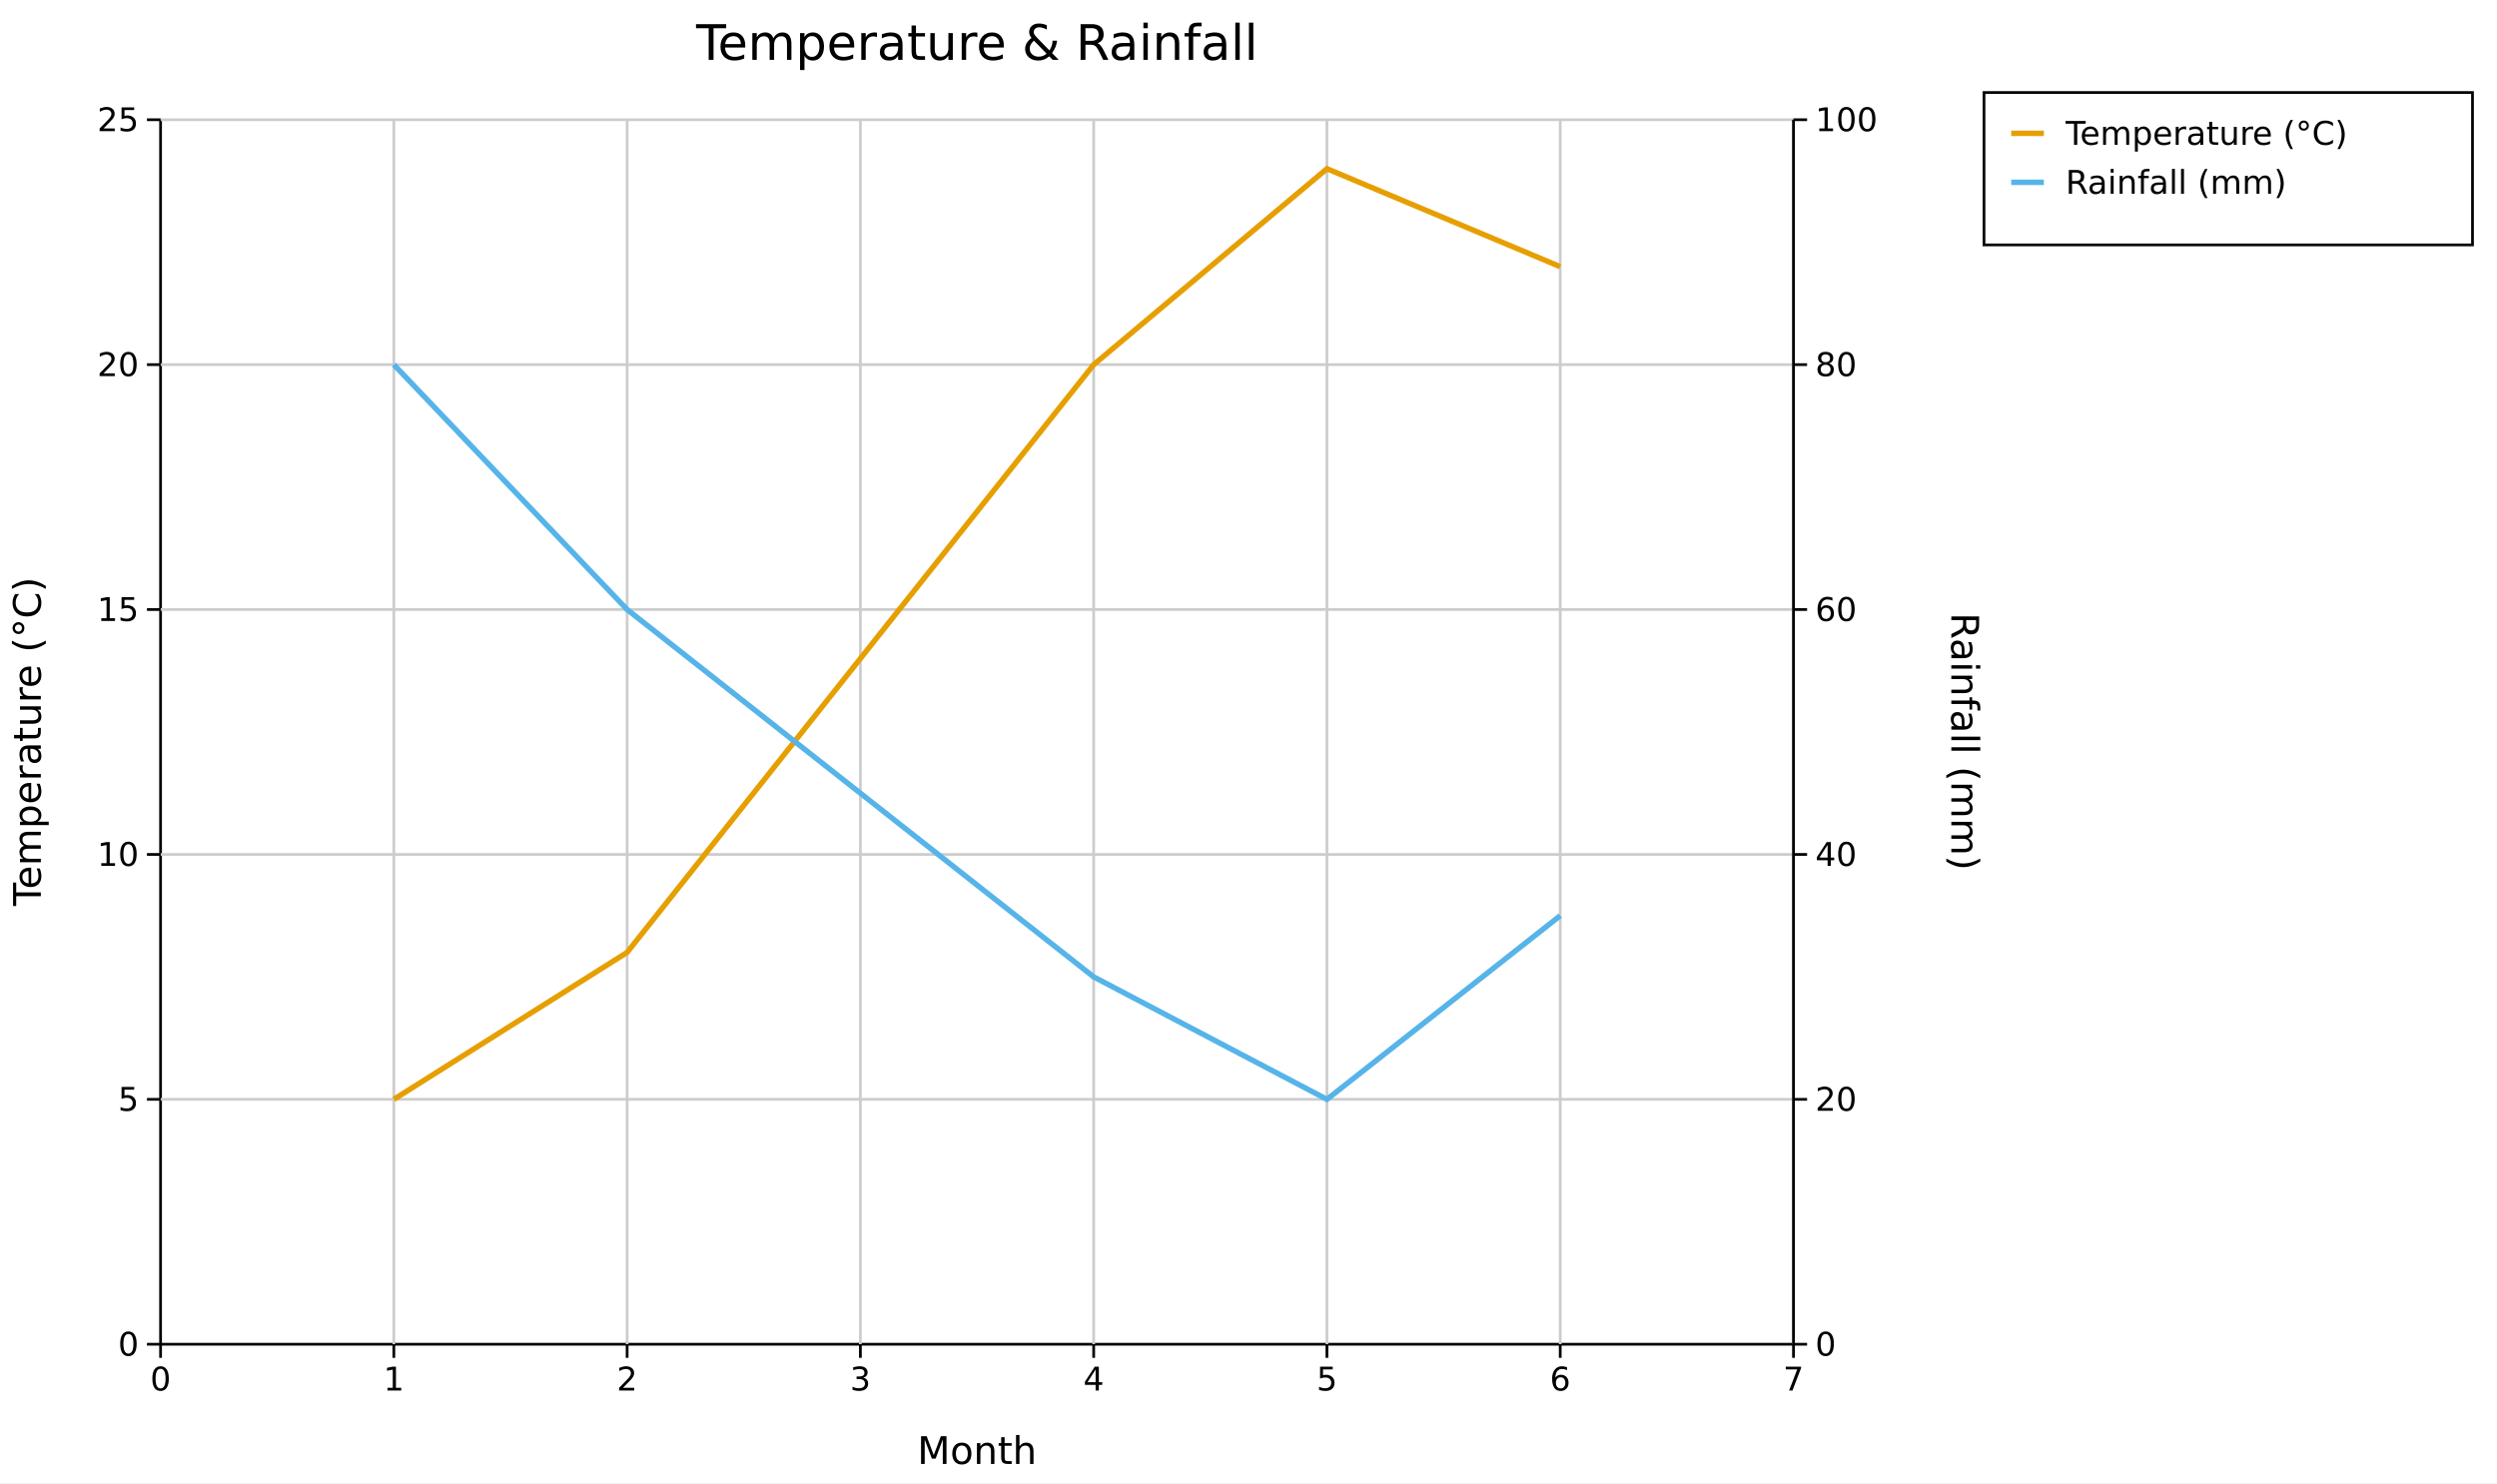
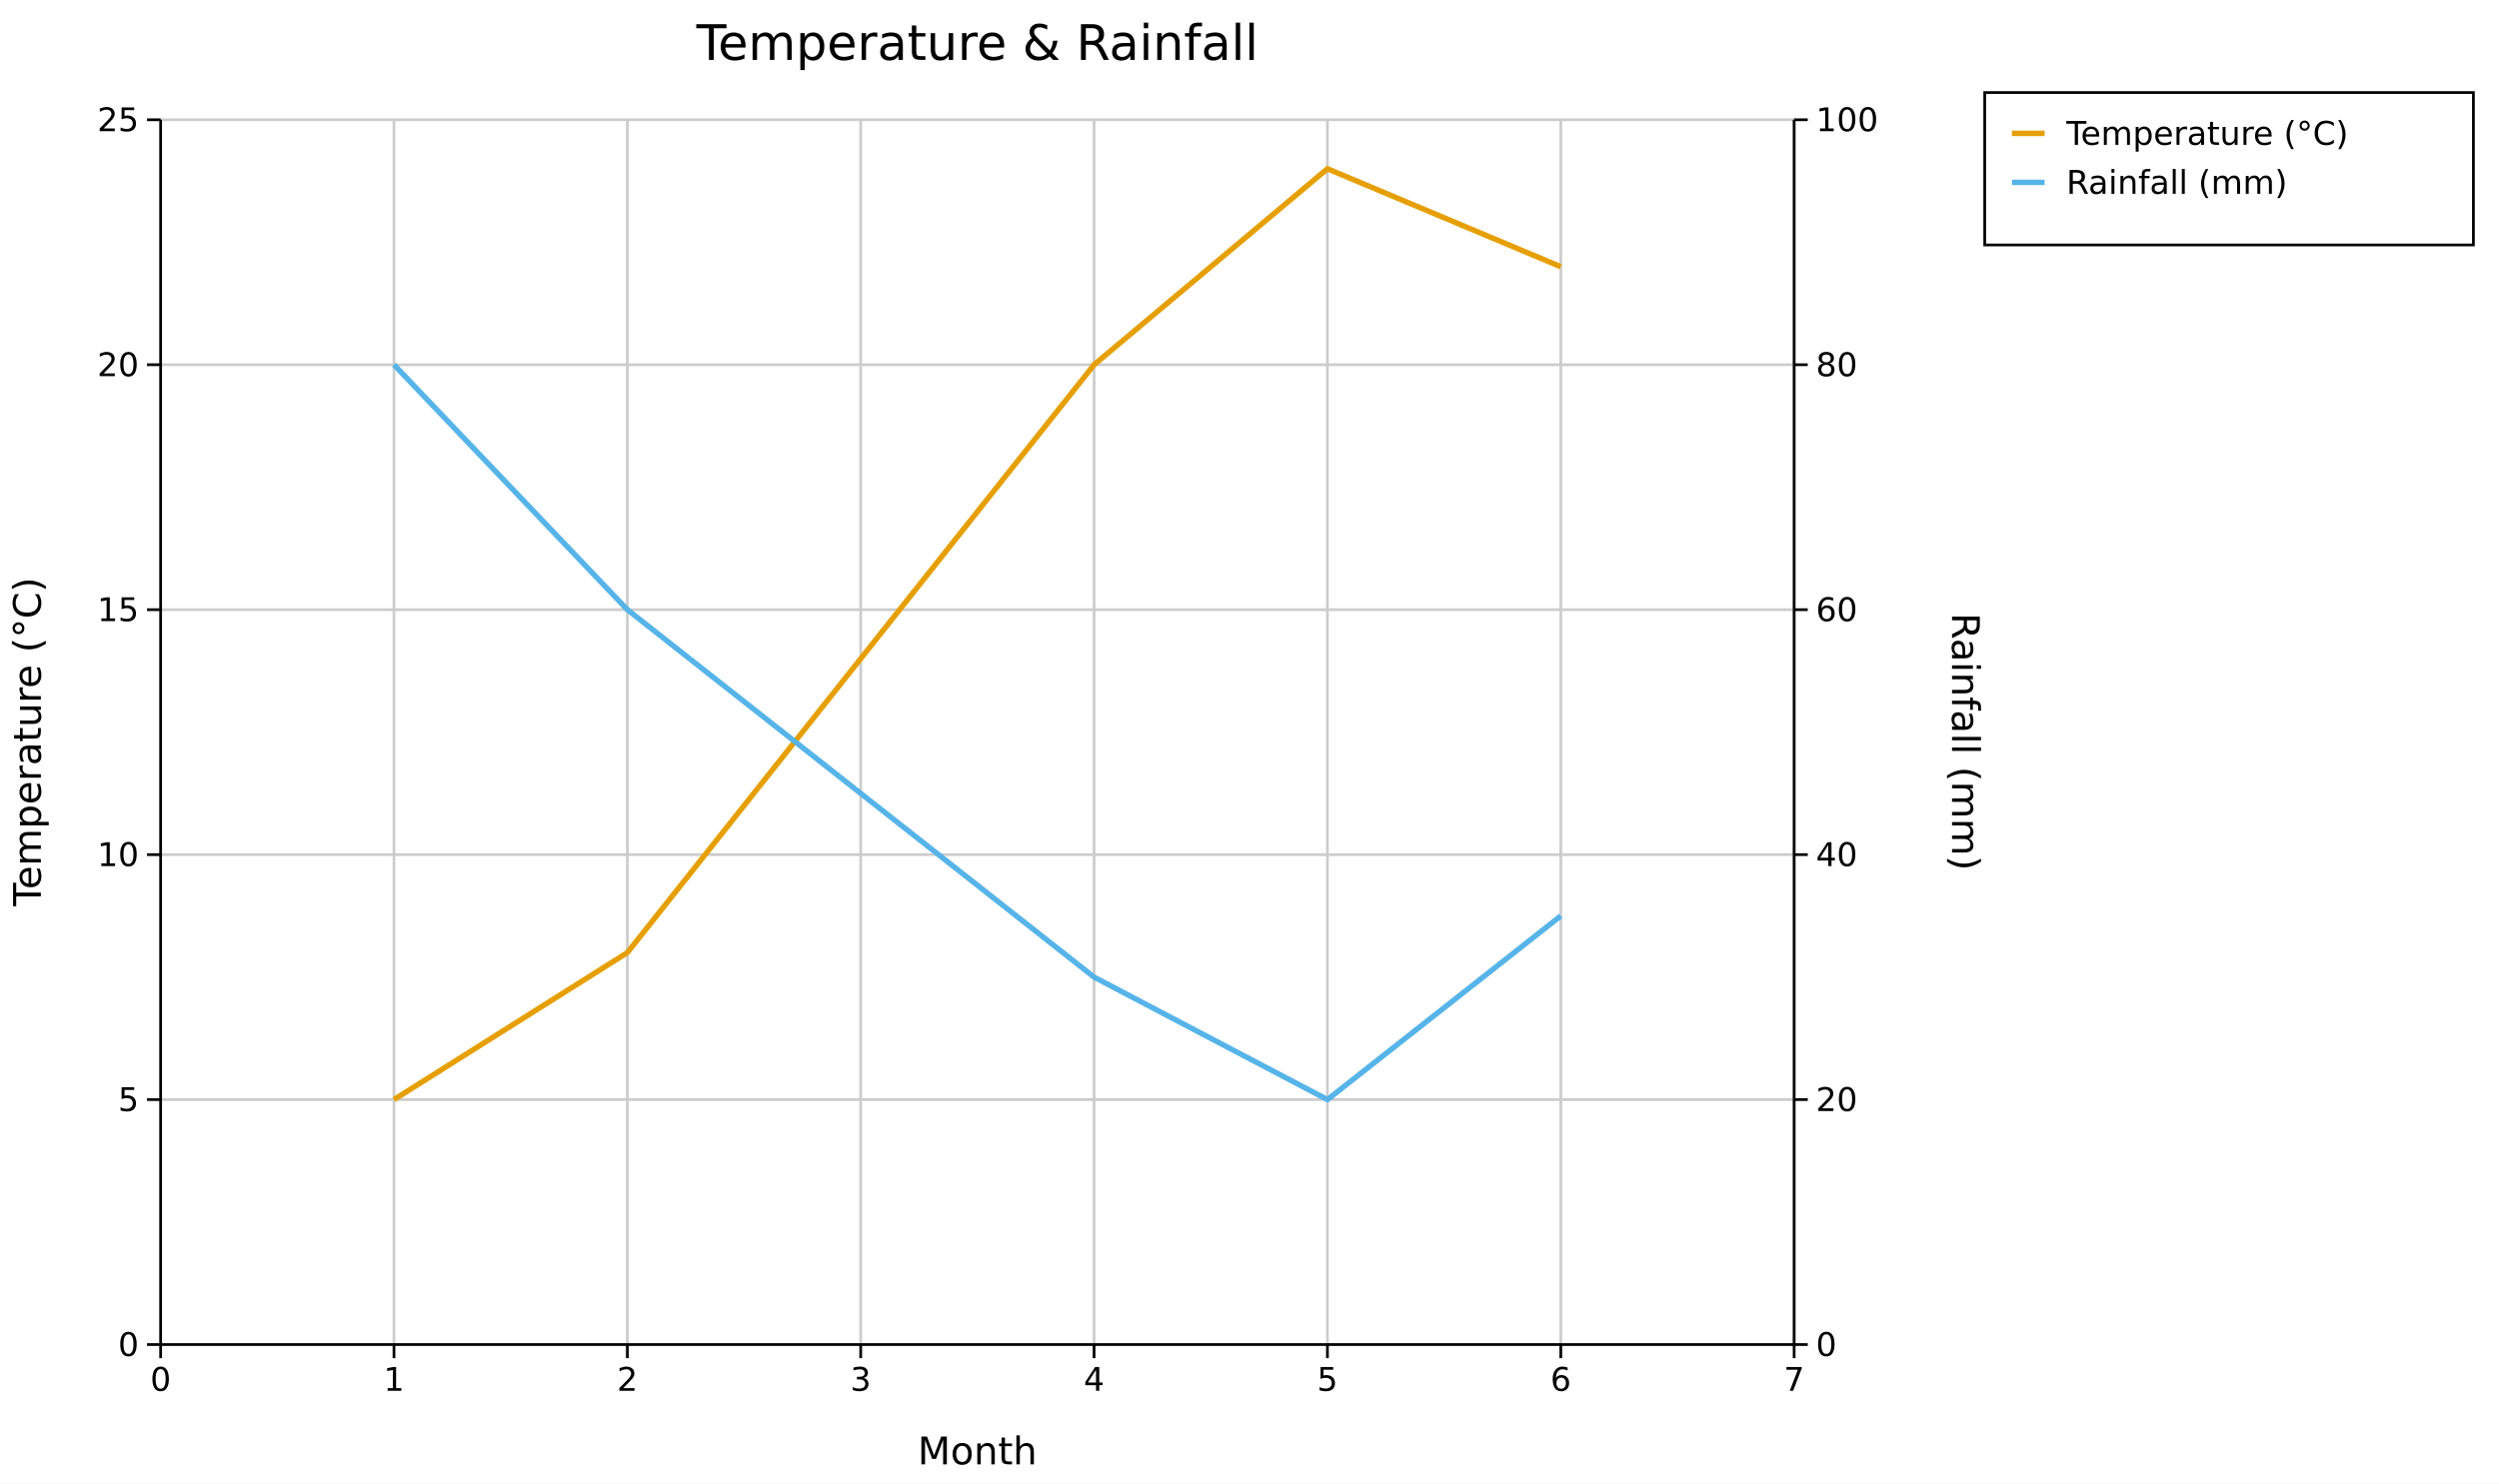
- <svg xmlns="http://www.w3.org/2000/svg" width="917.5" height="545" font-family="DejaVu Sans, Liberation Sans, Arial, sans-serif" fill="black">
+ <svg xmlns="http://www.w3.org/2000/svg" width="917.9" height="545" font-family="DejaVu Sans, Liberation Sans, Arial, sans-serif" fill="black">
  <rect width="100%" height="100%" fill="white" />
-   <line x1="59" y1="494" x2="659" y2="494" stroke="#000000" stroke-width="1" />
-   <line x1="59" y1="44" x2="59" y2="494" stroke="#000000" stroke-width="1" />
+   <defs>
+     <clipPath id="kuva-clip-0">
+       <rect x="59" y="44" width="600" height="450" />
+     </clipPath>
+   </defs>
  <line x1="144.71" y1="44" x2="144.71" y2="494" stroke="#cccccc" stroke-width="1" />
  <line x1="230.43" y1="44" x2="230.43" y2="494" stroke="#cccccc" stroke-width="1" />
  <line x1="316.14" y1="44" x2="316.14" y2="494" stroke="#cccccc" stroke-width="1" />
  <line x1="401.86" y1="44" x2="401.86" y2="494" stroke="#cccccc" stroke-width="1" />
  <line x1="487.57" y1="44" x2="487.57" y2="494" stroke="#cccccc" stroke-width="1" />
  <line x1="573.29" y1="44" x2="573.29" y2="494" stroke="#cccccc" stroke-width="1" />
  <line x1="659" y1="44" x2="659" y2="494" stroke="#cccccc" stroke-width="1" />
  <line x1="59" y1="404" x2="659" y2="404" stroke="#cccccc" stroke-width="1" />
  <line x1="59" y1="314" x2="659" y2="314" stroke="#cccccc" stroke-width="1" />
  <line x1="59" y1="224" x2="659" y2="224" stroke="#cccccc" stroke-width="1" />
  <line x1="59" y1="134" x2="659" y2="134" stroke="#cccccc" stroke-width="1" />
  <line x1="59" y1="44" x2="659" y2="44" stroke="#cccccc" stroke-width="1" />
+   <line x1="59" y1="494" x2="659" y2="494" stroke="#000000" stroke-width="1" />
+   <line x1="59" y1="44" x2="59" y2="494" stroke="#000000" stroke-width="1" />
  <line x1="59" y1="494" x2="59" y2="499" stroke="#000000" stroke-width="1" />
  <text x="59" y="511" font-size="12" text-anchor="middle">0</text>
  <line x1="144.71" y1="494" x2="144.71" y2="499" stroke="#000000" stroke-width="1" />
  <text x="144.71" y="511" font-size="12" text-anchor="middle">1</text>
  <line x1="230.43" y1="494" x2="230.43" y2="499" stroke="#000000" stroke-width="1" />
  <text x="230.43" y="511" font-size="12" text-anchor="middle">2</text>
  <line x1="316.14" y1="494" x2="316.14" y2="499" stroke="#000000" stroke-width="1" />
  <text x="316.14" y="511" font-size="12" text-anchor="middle">3</text>
  <line x1="401.86" y1="494" x2="401.86" y2="499" stroke="#000000" stroke-width="1" />
  <text x="401.86" y="511" font-size="12" text-anchor="middle">4</text>
  <line x1="487.57" y1="494" x2="487.57" y2="499" stroke="#000000" stroke-width="1" />
  <text x="487.57" y="511" font-size="12" text-anchor="middle">5</text>
  <line x1="573.29" y1="494" x2="573.29" y2="499" stroke="#000000" stroke-width="1" />
  <text x="573.29" y="511" font-size="12" text-anchor="middle">6</text>
  <line x1="659" y1="494" x2="659" y2="499" stroke="#000000" stroke-width="1" />
  <text x="659" y="511" font-size="12" text-anchor="middle">7</text>
  <line x1="54" y1="494" x2="59" y2="494" stroke="#000000" stroke-width="1" />
  <text x="51" y="498.2" font-size="12" text-anchor="end">0</text>
  <line x1="54" y1="404" x2="59" y2="404" stroke="#000000" stroke-width="1" />
  <text x="51" y="408.2" font-size="12" text-anchor="end">5</text>
  <line x1="54" y1="314" x2="59" y2="314" stroke="#000000" stroke-width="1" />
  <text x="51" y="318.2" font-size="12" text-anchor="end">10</text>
  <line x1="54" y1="224" x2="59" y2="224" stroke="#000000" stroke-width="1" />
  <text x="51" y="228.2" font-size="12" text-anchor="end">15</text>
  <line x1="54" y1="134" x2="59" y2="134" stroke="#000000" stroke-width="1" />
  <text x="51" y="138.2" font-size="12" text-anchor="end">20</text>
  <line x1="54" y1="44" x2="59" y2="44" stroke="#000000" stroke-width="1" />
  <text x="51" y="48.2" font-size="12" text-anchor="end">25</text>
  <line x1="659" y1="44" x2="659" y2="494" stroke="#000000" stroke-width="1" />
  <line x1="659" y1="494" x2="664" y2="494" stroke="#000000" stroke-width="1" />
  <text x="667" y="498.2" font-size="12" text-anchor="start">0</text>
  <line x1="659" y1="404" x2="664" y2="404" stroke="#000000" stroke-width="1" />
  <text x="667" y="408.2" font-size="12" text-anchor="start">20</text>
  <line x1="659" y1="314" x2="664" y2="314" stroke="#000000" stroke-width="1" />
  <text x="667" y="318.2" font-size="12" text-anchor="start">40</text>
  <line x1="659" y1="224" x2="664" y2="224" stroke="#000000" stroke-width="1" />
  <text x="667" y="228.2" font-size="12" text-anchor="start">60</text>
  <line x1="659" y1="134" x2="664" y2="134" stroke="#000000" stroke-width="1" />
  <text x="667" y="138.2" font-size="12" text-anchor="start">80</text>
  <line x1="659" y1="44" x2="664" y2="44" stroke="#000000" stroke-width="1" />
  <text x="667" y="48.2" font-size="12" text-anchor="start">100</text>
  <text x="717" y="272.5" font-size="14" text-anchor="middle" transform="rotate(90,717,272.5)">Rainfall (mm)</text>
  <text x="359" y="538" font-size="14" text-anchor="middle">Month</text>
  <text x="15" y="272.5" font-size="14" text-anchor="middle" transform="rotate(-90,15,272.5)">Temperature (°C)</text>
  <text x="359" y="22" font-size="18" text-anchor="middle">Temperature &amp; Rainfall</text>
-   <path d="M 144.71 404.0 L 230.43 350.0 L 316.14 242.0 L 401.86 134.0 L 487.57 62.0 L 573.29 98.0 " stroke="#e69f00" stroke-width="2" fill="none" />
-   <path d="M 144.71 134.0 L 230.43 224.0 L 316.14 291.5 L 401.86 359.0 L 487.57 404.0 L 573.29 336.5 " stroke="#56b4e9" stroke-width="2" fill="none" />
+   <g clip-path="url(#kuva-clip-0)">
+     <path d="M 144.71 404.0 L 230.43 350.0 L 316.14 242.0 L 401.86 134.0 L 487.57 62.0 L 573.29 98.0 " stroke="#e69f00" stroke-width="2" fill="none" />
+     <path d="M 144.71 134.0 L 230.43 224.0 L 316.14 291.5 L 401.86 359.0 L 487.57 404.0 L 573.29 336.5 " stroke="#56b4e9" stroke-width="2" fill="none" />
+   </g>
  <rect x="729" y="34" width="179.5" height="56" fill="#ffffff" />
  <rect x="729" y="34" width="179.5" height="56" fill="none" stroke="#000000" stroke-width="1" />
  <text x="759" y="53.2" font-size="12" text-anchor="start">Temperature (°C)</text>
  <line x1="739" y1="49" x2="751" y2="49" stroke="#e69f00" stroke-width="2" />
  <text x="759" y="71.2" font-size="12" text-anchor="start">Rainfall (mm)</text>
  <line x1="739" y1="67" x2="751" y2="67" stroke="#56b4e9" stroke-width="2" />
</svg>
